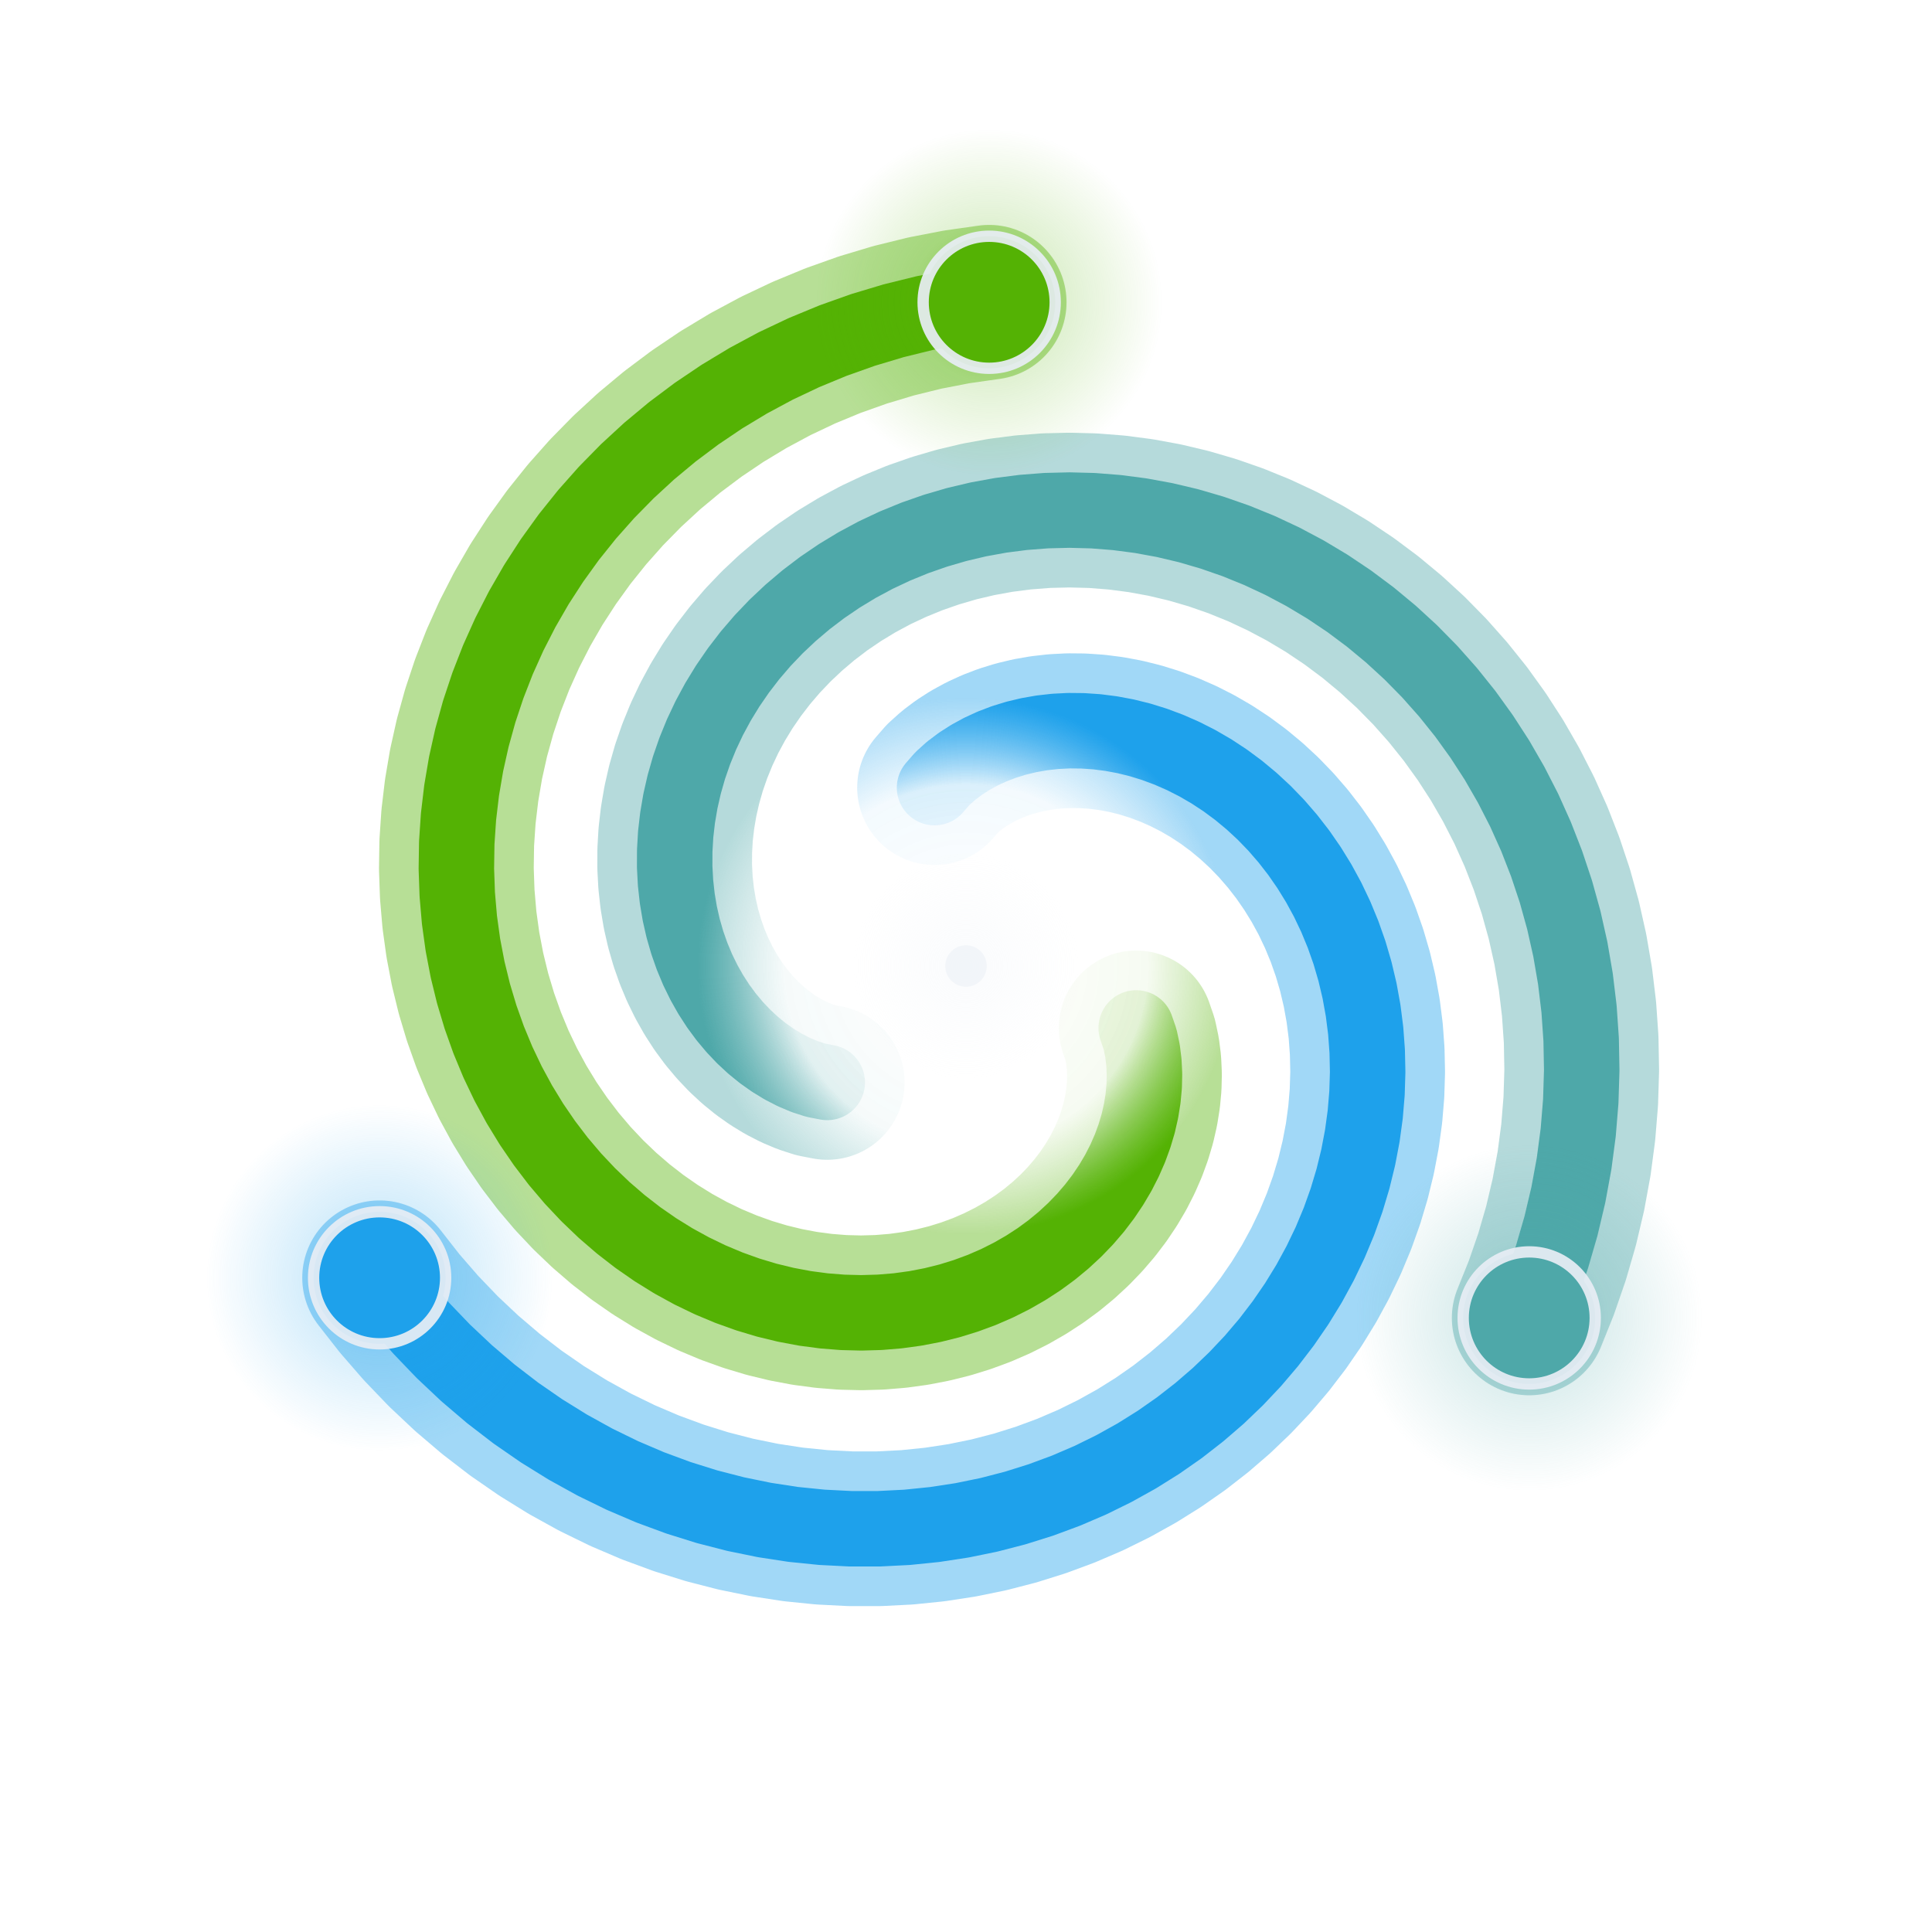
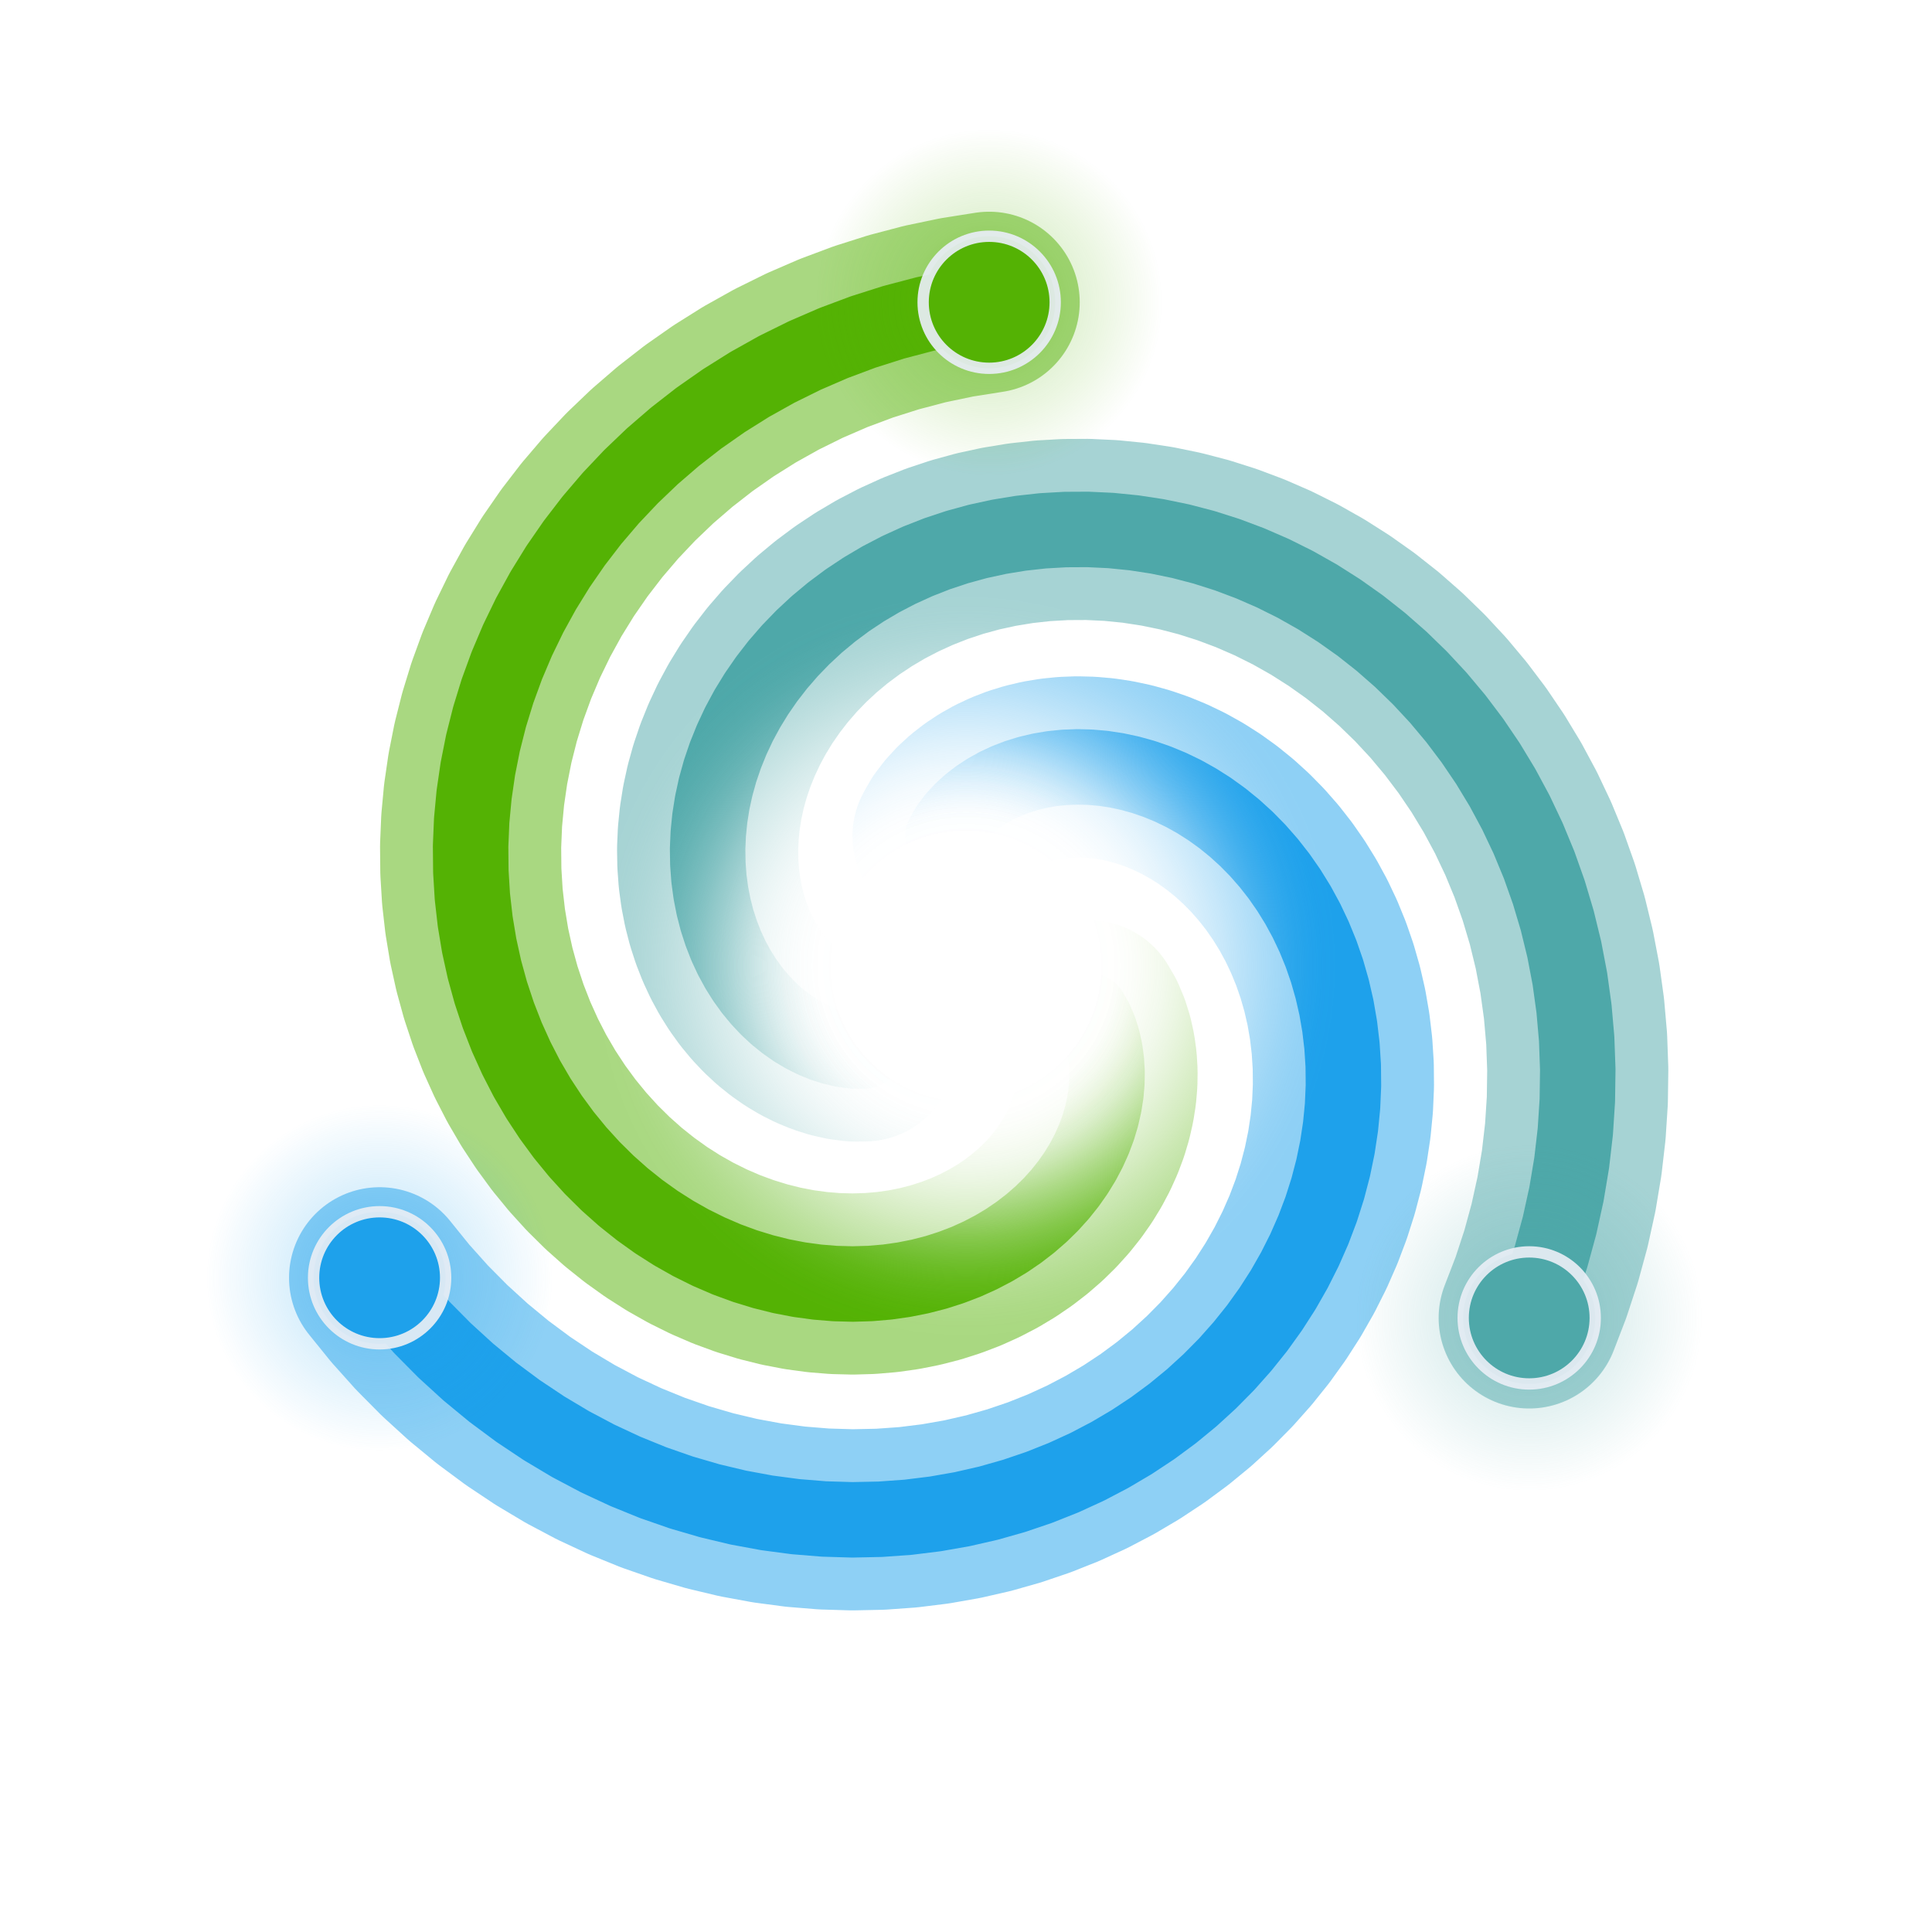
<svg xmlns="http://www.w3.org/2000/svg" width="1024" height="1024" viewBox="0 0 1024 1024">
  <defs>
    <radialGradient id="trail-1EA1EB" gradientUnits="userSpaceOnUse" cx="512.0" cy="512.0" r="352.0">
      <stop offset="0" stop-color="#1EA1EB" stop-opacity="0" />
-       <stop offset="0.273" stop-color="#1EA1EB" stop-opacity="0.12" />
-       <stop offset="0.404" stop-color="#1EA1EB" stop-opacity="1" />
+       <stop offset="0.199" stop-color="#1EA1EB" stop-opacity="0" />
+       <stop offset="0.227" stop-color="#1EA1EB" stop-opacity="0.011" />
+       <stop offset="0.252" stop-color="#1EA1EB" stop-opacity="0.043" />
+       <stop offset="0.276" stop-color="#1EA1EB" stop-opacity="0.092" />
+       <stop offset="0.3" stop-color="#1EA1EB" stop-opacity="0.156" />
+       <stop offset="0.323" stop-color="#1EA1EB" stop-opacity="0.232" />
+       <stop offset="0.345" stop-color="#1EA1EB" stop-opacity="0.316" />
+       <stop offset="0.367" stop-color="#1EA1EB" stop-opacity="0.407" />
+       <stop offset="0.39" stop-color="#1EA1EB" stop-opacity="0.5" />
+       <stop offset="0.411" stop-color="#1EA1EB" stop-opacity="0.593" />
+       <stop offset="0.433" stop-color="#1EA1EB" stop-opacity="0.684" />
+       <stop offset="0.454" stop-color="#1EA1EB" stop-opacity="0.768" />
+       <stop offset="0.476" stop-color="#1EA1EB" stop-opacity="0.844" />
+       <stop offset="0.497" stop-color="#1EA1EB" stop-opacity="0.908" />
+       <stop offset="0.518" stop-color="#1EA1EB" stop-opacity="0.957" />
+       <stop offset="0.539" stop-color="#1EA1EB" stop-opacity="0.989" />
+       <stop offset="0.559" stop-color="#1EA1EB" stop-opacity="1" />
      <stop offset="1" stop-color="#1EA1EB" stop-opacity="1" />
    </radialGradient>
    <radialGradient id="glow-1EA1EB">
      <stop offset="0" stop-color="#1EA1EB" stop-opacity="0.55" />
      <stop offset="0.45" stop-color="#1EA1EB" stop-opacity="0.18" />
      <stop offset="1" stop-color="#1EA1EB" stop-opacity="0" />
    </radialGradient>
    <radialGradient id="trail-54B204" gradientUnits="userSpaceOnUse" cx="512.0" cy="512.0" r="352.0">
      <stop offset="0" stop-color="#54B204" stop-opacity="0" />
-       <stop offset="0.273" stop-color="#54B204" stop-opacity="0.12" />
-       <stop offset="0.404" stop-color="#54B204" stop-opacity="1" />
+       <stop offset="0.199" stop-color="#54B204" stop-opacity="0" />
+       <stop offset="0.227" stop-color="#54B204" stop-opacity="0.011" />
+       <stop offset="0.252" stop-color="#54B204" stop-opacity="0.043" />
+       <stop offset="0.276" stop-color="#54B204" stop-opacity="0.092" />
+       <stop offset="0.3" stop-color="#54B204" stop-opacity="0.156" />
+       <stop offset="0.323" stop-color="#54B204" stop-opacity="0.232" />
+       <stop offset="0.345" stop-color="#54B204" stop-opacity="0.316" />
+       <stop offset="0.367" stop-color="#54B204" stop-opacity="0.407" />
+       <stop offset="0.39" stop-color="#54B204" stop-opacity="0.5" />
+       <stop offset="0.411" stop-color="#54B204" stop-opacity="0.593" />
+       <stop offset="0.433" stop-color="#54B204" stop-opacity="0.684" />
+       <stop offset="0.454" stop-color="#54B204" stop-opacity="0.768" />
+       <stop offset="0.476" stop-color="#54B204" stop-opacity="0.844" />
+       <stop offset="0.497" stop-color="#54B204" stop-opacity="0.908" />
+       <stop offset="0.518" stop-color="#54B204" stop-opacity="0.957" />
+       <stop offset="0.539" stop-color="#54B204" stop-opacity="0.989" />
+       <stop offset="0.559" stop-color="#54B204" stop-opacity="1" />
      <stop offset="1" stop-color="#54B204" stop-opacity="1" />
    </radialGradient>
    <radialGradient id="glow-54B204">
      <stop offset="0" stop-color="#54B204" stop-opacity="0.55" />
      <stop offset="0.45" stop-color="#54B204" stop-opacity="0.18" />
      <stop offset="1" stop-color="#54B204" stop-opacity="0" />
    </radialGradient>
    <radialGradient id="trail-4EA8A9" gradientUnits="userSpaceOnUse" cx="512.0" cy="512.0" r="352.0">
      <stop offset="0" stop-color="#4EA8A9" stop-opacity="0" />
-       <stop offset="0.273" stop-color="#4EA8A9" stop-opacity="0.12" />
-       <stop offset="0.404" stop-color="#4EA8A9" stop-opacity="1" />
+       <stop offset="0.199" stop-color="#4EA8A9" stop-opacity="0" />
+       <stop offset="0.227" stop-color="#4EA8A9" stop-opacity="0.011" />
+       <stop offset="0.252" stop-color="#4EA8A9" stop-opacity="0.043" />
+       <stop offset="0.276" stop-color="#4EA8A9" stop-opacity="0.092" />
+       <stop offset="0.3" stop-color="#4EA8A9" stop-opacity="0.156" />
+       <stop offset="0.323" stop-color="#4EA8A9" stop-opacity="0.232" />
+       <stop offset="0.345" stop-color="#4EA8A9" stop-opacity="0.316" />
+       <stop offset="0.367" stop-color="#4EA8A9" stop-opacity="0.407" />
+       <stop offset="0.39" stop-color="#4EA8A9" stop-opacity="0.5" />
+       <stop offset="0.411" stop-color="#4EA8A9" stop-opacity="0.593" />
+       <stop offset="0.433" stop-color="#4EA8A9" stop-opacity="0.684" />
+       <stop offset="0.454" stop-color="#4EA8A9" stop-opacity="0.768" />
+       <stop offset="0.476" stop-color="#4EA8A9" stop-opacity="0.844" />
+       <stop offset="0.497" stop-color="#4EA8A9" stop-opacity="0.908" />
+       <stop offset="0.518" stop-color="#4EA8A9" stop-opacity="0.957" />
+       <stop offset="0.539" stop-color="#4EA8A9" stop-opacity="0.989" />
+       <stop offset="0.559" stop-color="#4EA8A9" stop-opacity="1" />
      <stop offset="1" stop-color="#4EA8A9" stop-opacity="1" />
    </radialGradient>
    <radialGradient id="glow-4EA8A9">
      <stop offset="0" stop-color="#4EA8A9" stop-opacity="0.55" />
      <stop offset="0.45" stop-color="#4EA8A9" stop-opacity="0.18" />
      <stop offset="1" stop-color="#4EA8A9" stop-opacity="0" />
    </radialGradient>
-     <radialGradient id="glow-e8eef5">
-       <stop offset="0" stop-color="#e8eef5" stop-opacity="0.22" />
-       <stop offset="1" stop-color="#e8eef5" stop-opacity="0" />
-     </radialGradient>
  </defs>
-   <path d="M 495.33 417.46 L 499.46 412.71 L 504.04 408.59 L 509.01 404.84 L 514.32 401.43 L 519.95 398.36 L 525.88 395.63 L 532.08 393.26 L 538.54 391.27 L 545.24 389.66 L 552.14 388.45 L 559.24 387.65 L 566.49 387.28 L 573.88 387.35 L 581.38 387.86 L 588.97 388.83 L 596.61 390.26 L 604.29 392.16 L 611.96 394.54 L 619.61 397.40 L 627.21 400.74 L 634.73 404.56 L 642.13 408.86 L 649.39 413.64 L 656.48 418.89 L 663.37 424.61 L 670.03 430.78 L 676.44 437.41 L 682.56 444.47 L 688.37 451.96 L 693.84 459.86 L 698.95 468.15 L 703.67 476.82 L 707.97 485.85 L 711.84 495.22 L 715.25 504.90 L 718.17 514.88 L 720.59 525.12 L 722.49 535.61 L 723.85 546.31 L 724.65 557.20 L 724.89 568.25 L 724.54 579.42 L 723.60 590.69 L 722.05 602.03 L 719.89 613.39 L 717.11 624.76 L 713.71 636.09 L 709.68 647.35 L 705.02 658.51 L 699.73 669.53 L 693.83 680.37 L 687.30 691.01 L 680.16 701.40 L 672.41 711.52 L 664.08 721.32 L 655.16 730.77 L 645.68 739.85 L 635.64 748.51 L 625.08 756.73 L 614.00 764.47 L 602.44 771.70 L 590.40 778.39 L 577.93 784.53 L 565.04 790.06 L 551.77 794.98 L 538.14 799.26 L 524.19 802.88 L 509.95 805.80 L 495.45 808.02 L 480.73 809.52 L 465.83 810.27 L 450.77 810.27 L 435.61 809.50 L 420.39 807.96 L 405.13 805.62 L 389.89 802.50 L 374.69 798.58 L 359.60 793.86 L 344.64 788.34 L 329.87 782.03 L 315.31 774.92 L 301.02 767.03 L 287.04 758.37 L 273.40 748.94 L 260.16 738.76 L 247.35 727.85 L 235.00 716.22 L 223.17 703.89 L 211.89 690.90 L 201.20 677.25" fill="none" stroke="url(#trail-1EA1EB)" stroke-width="82" stroke-linecap="round" stroke-linejoin="round" opacity="0.42" />
-   <path d="M 495.33 417.46 L 499.46 412.71 L 504.04 408.59 L 509.01 404.84 L 514.32 401.43 L 519.95 398.36 L 525.88 395.63 L 532.08 393.26 L 538.54 391.27 L 545.24 389.66 L 552.14 388.45 L 559.24 387.65 L 566.49 387.28 L 573.88 387.35 L 581.38 387.86 L 588.97 388.83 L 596.61 390.26 L 604.29 392.16 L 611.96 394.54 L 619.61 397.40 L 627.21 400.74 L 634.73 404.56 L 642.13 408.86 L 649.39 413.64 L 656.48 418.89 L 663.37 424.61 L 670.03 430.78 L 676.44 437.41 L 682.56 444.47 L 688.37 451.96 L 693.84 459.86 L 698.95 468.15 L 703.67 476.82 L 707.97 485.85 L 711.84 495.22 L 715.25 504.90 L 718.17 514.88 L 720.59 525.12 L 722.49 535.61 L 723.85 546.31 L 724.65 557.20 L 724.89 568.25 L 724.54 579.42 L 723.60 590.69 L 722.05 602.03 L 719.89 613.39 L 717.11 624.76 L 713.71 636.09 L 709.68 647.35 L 705.02 658.51 L 699.73 669.53 L 693.83 680.37 L 687.30 691.01 L 680.16 701.40 L 672.41 711.52 L 664.08 721.32 L 655.16 730.77 L 645.68 739.85 L 635.64 748.51 L 625.08 756.73 L 614.00 764.47 L 602.44 771.70 L 590.40 778.39 L 577.93 784.53 L 565.04 790.06 L 551.77 794.98 L 538.14 799.26 L 524.19 802.88 L 509.95 805.80 L 495.45 808.02 L 480.73 809.52 L 465.83 810.27 L 450.77 810.27 L 435.61 809.50 L 420.39 807.96 L 405.13 805.62 L 389.89 802.50 L 374.69 798.58 L 359.60 793.86 L 344.64 788.34 L 329.87 782.03 L 315.31 774.92 L 301.02 767.03 L 287.04 758.37 L 273.40 748.94 L 260.16 738.76 L 247.35 727.85 L 235.00 716.22 L 223.17 703.89 L 211.89 690.90 L 201.20 677.25" fill="none" stroke="url(#trail-1EA1EB)" stroke-width="40" stroke-linecap="round" stroke-linejoin="round" />
-   <path d="M 602.21 544.83 L 604.26 550.78 L 605.53 556.81 L 606.30 562.99 L 606.60 569.29 L 606.45 575.70 L 605.84 582.20 L 604.79 588.76 L 603.29 595.36 L 601.33 601.96 L 598.93 608.54 L 596.07 615.08 L 592.77 621.55 L 589.01 627.92 L 584.82 634.16 L 580.19 640.24 L 575.12 646.15 L 569.64 651.84 L 563.74 657.30 L 557.44 662.50 L 550.75 667.41 L 543.68 672.00 L 536.26 676.26 L 528.49 680.16 L 520.40 683.68 L 512.00 686.78 L 503.32 689.47 L 494.38 691.70 L 485.20 693.47 L 475.81 694.76 L 466.23 695.55 L 456.50 695.83 L 446.63 695.58 L 436.66 694.79 L 426.61 693.46 L 416.52 691.56 L 406.42 689.11 L 396.34 686.08 L 386.31 682.48 L 376.36 678.31 L 366.53 673.56 L 356.84 668.24 L 347.34 662.35 L 338.05 655.90 L 329.01 648.89 L 320.25 641.34 L 311.79 633.25 L 303.68 624.64 L 295.94 615.52 L 288.61 605.90 L 281.71 595.82 L 275.27 585.28 L 269.32 574.31 L 263.89 562.93 L 259.01 551.17 L 254.69 539.04 L 250.96 526.59 L 247.84 513.84 L 245.35 500.82 L 243.52 487.57 L 242.36 474.10 L 241.88 460.47 L 242.09 446.70 L 243.02 432.84 L 244.67 418.91 L 247.04 404.95 L 250.15 391.01 L 254.00 377.12 L 258.59 363.32 L 263.91 349.66 L 269.98 336.16 L 276.78 322.88 L 284.30 309.84 L 292.55 297.10 L 301.50 284.68 L 311.15 272.64 L 321.48 261.00 L 332.47 249.80 L 344.10 239.09 L 356.36 228.89 L 369.22 219.25 L 382.65 210.20 L 396.63 201.77 L 411.12 193.99 L 426.10 186.90 L 441.54 180.52 L 457.40 174.88 L 473.64 170.01 L 490.23 165.92 L 507.12 162.65 L 524.28 160.21" fill="none" stroke="url(#trail-54B204)" stroke-width="82" stroke-linecap="round" stroke-linejoin="round" opacity="0.42" />
-   <path d="M 602.21 544.83 L 604.26 550.78 L 605.53 556.81 L 606.30 562.99 L 606.60 569.29 L 606.45 575.70 L 605.84 582.20 L 604.79 588.76 L 603.29 595.36 L 601.33 601.96 L 598.93 608.54 L 596.07 615.08 L 592.77 621.55 L 589.01 627.92 L 584.82 634.16 L 580.19 640.24 L 575.12 646.15 L 569.64 651.84 L 563.74 657.30 L 557.44 662.50 L 550.75 667.41 L 543.68 672.00 L 536.26 676.26 L 528.49 680.16 L 520.40 683.68 L 512.00 686.78 L 503.32 689.47 L 494.38 691.70 L 485.20 693.47 L 475.81 694.76 L 466.23 695.55 L 456.50 695.83 L 446.63 695.58 L 436.66 694.79 L 426.61 693.46 L 416.52 691.56 L 406.42 689.11 L 396.34 686.08 L 386.31 682.48 L 376.36 678.31 L 366.53 673.56 L 356.84 668.24 L 347.34 662.35 L 338.05 655.90 L 329.01 648.89 L 320.25 641.34 L 311.79 633.25 L 303.68 624.64 L 295.94 615.52 L 288.61 605.90 L 281.71 595.82 L 275.27 585.28 L 269.32 574.31 L 263.89 562.93 L 259.01 551.17 L 254.69 539.04 L 250.96 526.59 L 247.84 513.84 L 245.35 500.82 L 243.52 487.57 L 242.36 474.10 L 241.88 460.47 L 242.09 446.70 L 243.02 432.84 L 244.67 418.91 L 247.04 404.95 L 250.15 391.01 L 254.00 377.12 L 258.59 363.32 L 263.91 349.66 L 269.98 336.16 L 276.78 322.88 L 284.30 309.84 L 292.55 297.10 L 301.50 284.68 L 311.15 272.64 L 321.48 261.00 L 332.47 249.80 L 344.10 239.09 L 356.36 228.89 L 369.22 219.25 L 382.65 210.20 L 396.63 201.77 L 411.12 193.99 L 426.10 186.90 L 441.54 180.52 L 457.40 174.88 L 473.64 170.01 L 490.23 165.92 L 507.12 162.65 L 524.28 160.21" fill="none" stroke="url(#trail-54B204)" stroke-width="40" stroke-linecap="round" stroke-linejoin="round" />
-   <path d="M 438.46 573.71 L 432.29 572.51 L 426.42 570.60 L 420.69 568.17 L 415.08 565.28 L 409.61 561.94 L 404.28 558.17 L 399.13 553.98 L 394.17 549.38 L 389.43 544.38 L 384.93 539.01 L 380.69 533.27 L 376.74 527.17 L 373.11 520.74 L 369.80 513.99 L 366.85 506.93 L 364.27 499.59 L 362.08 492.00 L 360.30 484.16 L 358.95 476.10 L 358.04 467.85 L 357.59 459.44 L 357.62 450.88 L 358.12 442.20 L 359.13 433.43 L 360.63 424.61 L 362.65 415.75 L 365.18 406.89 L 368.24 398.06 L 371.82 389.28 L 375.92 380.59 L 380.55 372.02 L 385.70 363.60 L 391.37 355.36 L 397.55 347.32 L 404.23 339.53 L 411.41 332.01 L 419.07 324.80 L 427.20 317.91 L 435.79 311.38 L 444.82 305.24 L 454.27 299.51 L 464.12 294.22 L 474.35 289.41 L 484.94 285.08 L 495.87 281.27 L 507.10 277.99 L 518.61 275.27 L 530.38 273.13 L 542.37 271.59 L 554.56 270.65 L 566.90 270.35 L 579.38 270.68 L 591.95 271.67 L 604.58 273.32 L 617.24 275.64 L 629.88 278.63 L 642.48 282.31 L 655.00 286.67 L 667.40 291.71 L 679.64 297.43 L 691.69 303.83 L 703.50 310.90 L 715.05 318.64 L 726.29 327.03 L 737.19 336.07 L 747.71 345.73 L 757.81 356.00 L 767.47 366.88 L 776.64 378.32 L 785.29 390.32 L 793.40 402.85 L 800.92 415.89 L 807.84 429.40 L 814.11 443.36 L 819.72 457.74 L 824.64 472.50 L 828.84 487.62 L 832.30 503.05 L 835.00 518.77 L 836.92 534.72 L 838.04 550.88 L 838.35 567.20 L 837.84 583.64 L 836.49 600.16 L 834.30 616.72 L 831.26 633.27 L 827.36 649.78 L 822.60 666.18 L 816.98 682.45 L 810.51 698.53" fill="none" stroke="url(#trail-4EA8A9)" stroke-width="82" stroke-linecap="round" stroke-linejoin="round" opacity="0.42" />
-   <path d="M 438.46 573.71 L 432.29 572.51 L 426.42 570.60 L 420.69 568.17 L 415.08 565.28 L 409.61 561.94 L 404.28 558.17 L 399.13 553.98 L 394.17 549.38 L 389.43 544.38 L 384.93 539.01 L 380.69 533.27 L 376.74 527.17 L 373.11 520.74 L 369.80 513.99 L 366.85 506.93 L 364.27 499.59 L 362.08 492.00 L 360.30 484.16 L 358.95 476.10 L 358.04 467.85 L 357.59 459.44 L 357.62 450.88 L 358.12 442.20 L 359.13 433.43 L 360.63 424.61 L 362.65 415.75 L 365.18 406.89 L 368.24 398.06 L 371.82 389.28 L 375.92 380.59 L 380.55 372.02 L 385.70 363.60 L 391.37 355.36 L 397.55 347.32 L 404.23 339.53 L 411.41 332.01 L 419.07 324.80 L 427.20 317.91 L 435.79 311.38 L 444.82 305.24 L 454.27 299.51 L 464.12 294.22 L 474.35 289.41 L 484.94 285.08 L 495.87 281.27 L 507.10 277.99 L 518.61 275.27 L 530.38 273.13 L 542.37 271.59 L 554.56 270.65 L 566.90 270.35 L 579.38 270.68 L 591.95 271.67 L 604.58 273.32 L 617.24 275.64 L 629.88 278.63 L 642.48 282.31 L 655.00 286.67 L 667.40 291.71 L 679.64 297.43 L 691.69 303.83 L 703.50 310.90 L 715.05 318.64 L 726.29 327.03 L 737.19 336.07 L 747.71 345.73 L 757.81 356.00 L 767.47 366.88 L 776.64 378.32 L 785.29 390.32 L 793.40 402.85 L 800.92 415.89 L 807.84 429.40 L 814.11 443.36 L 819.72 457.74 L 824.64 472.50 L 828.84 487.62 L 832.30 503.05 L 835.00 518.77 L 836.92 534.72 L 838.04 550.88 L 838.35 567.20 L 837.84 583.64 L 836.49 600.16 L 834.30 616.72 L 831.26 633.27 L 827.36 649.78 L 822.60 666.18 L 816.98 682.45 L 810.51 698.53" fill="none" stroke="url(#trail-4EA8A9)" stroke-width="40" stroke-linecap="round" stroke-linejoin="round" />
-   <circle cx="512.0" cy="512.0" r="60" fill="url(#glow-e8eef5)" />
-   <circle cx="512.0" cy="512.0" r="11" fill="#e8eef5" fill-opacity="0.45" />
+   <path d="M 499.84 443.06 L 502.66 438.10 L 505.98 433.73 L 509.70 429.69 L 513.80 425.94 L 518.26 422.48 L 523.05 419.31 L 528.16 416.45 L 533.56 413.92 L 539.24 411.73 L 545.17 409.90 L 551.34 408.44 L 557.71 407.37 L 564.27 406.71 L 570.99 406.46 L 577.84 406.64 L 584.80 407.25 L 591.85 408.32 L 598.95 409.84 L 606.07 411.82 L 613.20 414.28 L 620.29 417.20 L 627.33 420.59 L 634.27 424.46 L 641.10 428.80 L 647.78 433.61 L 654.28 438.88 L 660.58 444.60 L 666.64 450.77 L 672.44 457.38 L 677.95 464.42 L 683.13 471.86 L 687.97 479.70 L 692.44 487.92 L 696.51 496.51 L 700.16 505.43 L 703.36 514.67 L 706.09 524.21 L 708.34 534.02 L 710.07 544.08 L 711.28 554.36 L 711.95 564.83 L 712.05 575.46 L 711.58 586.22 L 710.52 597.09 L 708.87 608.02 L 706.61 618.99 L 703.74 629.96 L 700.26 640.90 L 696.15 651.77 L 691.41 662.55 L 686.06 673.18 L 680.09 683.65 L 673.50 693.90 L 666.31 703.92 L 658.51 713.65 L 650.13 723.08 L 641.16 732.15 L 631.64 740.85 L 621.57 749.13 L 610.97 756.96 L 599.86 764.31 L 588.27 771.15 L 576.22 777.46 L 563.73 783.19 L 550.83 788.32 L 537.56 792.83 L 523.93 796.70 L 509.99 799.89 L 495.76 802.39 L 481.29 804.18 L 466.60 805.23 L 451.74 805.54 L 436.75 805.09 L 421.65 803.86 L 406.50 801.85 L 391.34 799.05 L 376.20 795.44 L 361.13 791.04 L 346.16 785.83 L 331.36 779.81 L 316.75 773.00 L 302.38 765.39 L 288.30 756.99 L 274.54 747.81 L 261.15 737.87 L 248.17 727.17 L 235.65 715.74 L 223.62 703.60 L 212.12 690.76 L 201.20 677.25" fill="none" stroke="url(#trail-1EA1EB)" stroke-width="96" stroke-linecap="round" stroke-linejoin="round" opacity="0.5" />
+   <path d="M 499.84 443.06 L 502.66 438.10 L 505.98 433.73 L 509.70 429.69 L 513.80 425.94 L 518.26 422.48 L 523.05 419.31 L 528.16 416.45 L 533.56 413.92 L 539.24 411.73 L 545.17 409.90 L 551.34 408.44 L 557.71 407.37 L 564.27 406.71 L 570.99 406.46 L 577.84 406.64 L 584.80 407.25 L 591.85 408.32 L 598.95 409.84 L 606.07 411.82 L 613.20 414.28 L 620.29 417.20 L 627.33 420.59 L 634.27 424.46 L 641.10 428.80 L 647.78 433.61 L 654.28 438.88 L 660.58 444.60 L 666.64 450.77 L 672.44 457.38 L 677.95 464.42 L 683.13 471.86 L 687.97 479.70 L 692.44 487.92 L 696.51 496.51 L 700.16 505.43 L 703.36 514.67 L 706.09 524.21 L 708.34 534.02 L 710.07 544.08 L 711.28 554.36 L 711.95 564.83 L 712.05 575.46 L 711.58 586.22 L 710.52 597.09 L 708.87 608.02 L 706.61 618.99 L 703.74 629.96 L 700.26 640.90 L 696.15 651.77 L 691.41 662.55 L 686.06 673.18 L 680.09 683.65 L 673.50 693.90 L 666.31 703.92 L 658.51 713.65 L 650.13 723.08 L 641.16 732.15 L 631.64 740.85 L 621.57 749.13 L 610.97 756.96 L 599.86 764.31 L 588.27 771.15 L 576.22 777.46 L 563.73 783.19 L 550.83 788.32 L 537.56 792.83 L 523.93 796.70 L 509.99 799.89 L 495.76 802.39 L 481.29 804.18 L 466.60 805.23 L 451.74 805.54 L 436.75 805.09 L 421.65 803.86 L 406.50 801.85 L 391.34 799.05 L 376.20 795.44 L 361.13 791.04 L 346.16 785.83 L 331.36 779.81 L 316.75 773.00 L 302.38 765.39 L 288.30 756.99 L 274.54 747.81 L 261.15 737.87 L 248.17 727.17 L 235.65 715.74 L 223.62 703.60 L 212.12 690.76 L 201.20 677.25" fill="none" stroke="url(#trail-1EA1EB)" stroke-width="40" stroke-linecap="round" stroke-linejoin="round" />
+   <path d="M 577.78 535.94 L 580.67 540.87 L 582.79 545.92 L 584.43 551.16 L 585.63 556.59 L 586.40 562.18 L 586.75 567.92 L 586.67 573.77 L 586.16 579.71 L 585.21 585.73 L 583.83 591.78 L 582.02 597.85 L 579.75 603.90 L 577.05 609.91 L 573.91 615.85 L 570.33 621.70 L 566.31 627.42 L 561.87 632.99 L 557.00 638.38 L 551.72 643.56 L 546.03 648.50 L 539.96 653.18 L 533.50 657.58 L 526.67 661.66 L 519.50 665.40 L 512.00 668.79 L 504.19 671.78 L 496.08 674.38 L 487.70 676.54 L 479.08 678.26 L 470.24 679.51 L 461.19 680.28 L 451.98 680.55 L 442.63 680.31 L 433.16 679.54 L 423.61 678.24 L 414.01 676.39 L 404.38 673.98 L 394.76 671.02 L 385.18 667.50 L 375.68 663.40 L 366.28 658.74 L 357.02 653.52 L 347.93 647.73 L 339.05 641.38 L 330.41 634.49 L 322.04 627.05 L 313.97 619.07 L 306.24 610.58 L 298.88 601.59 L 291.92 592.10 L 285.38 582.15 L 279.30 571.75 L 273.72 560.91 L 268.64 549.67 L 264.11 538.05 L 260.14 526.08 L 256.76 513.78 L 253.99 501.19 L 251.86 488.33 L 250.37 475.23 L 249.56 461.94 L 249.43 448.48 L 250.00 434.89 L 251.28 421.21 L 253.28 407.47 L 256.01 393.72 L 259.48 379.98 L 263.68 366.31 L 268.63 352.74 L 274.32 339.32 L 280.75 326.07 L 287.91 313.05 L 295.80 300.28 L 304.41 287.83 L 313.73 275.71 L 323.74 263.98 L 334.43 252.67 L 345.78 241.82 L 357.78 231.47 L 370.39 221.65 L 383.60 212.41 L 397.37 203.77 L 411.69 195.77 L 426.51 188.45 L 441.82 181.82 L 457.57 175.93 L 473.73 170.80 L 490.26 166.45 L 507.13 162.92 L 524.28 160.21" fill="none" stroke="url(#trail-54B204)" stroke-width="96" stroke-linecap="round" stroke-linejoin="round" opacity="0.5" />
+   <path d="M 577.78 535.94 L 580.67 540.87 L 582.79 545.92 L 584.43 551.16 L 585.63 556.59 L 586.40 562.18 L 586.75 567.92 L 586.67 573.77 L 586.16 579.71 L 585.21 585.73 L 583.83 591.78 L 582.02 597.85 L 579.75 603.90 L 577.05 609.91 L 573.91 615.85 L 570.33 621.70 L 566.31 627.42 L 561.87 632.99 L 557.00 638.38 L 551.72 643.56 L 546.03 648.50 L 539.96 653.18 L 533.50 657.58 L 526.67 661.66 L 519.50 665.40 L 512.00 668.79 L 504.19 671.78 L 496.08 674.38 L 487.70 676.54 L 479.08 678.26 L 470.24 679.51 L 461.19 680.28 L 451.98 680.55 L 442.63 680.31 L 433.16 679.54 L 423.61 678.24 L 414.01 676.39 L 404.38 673.98 L 394.76 671.02 L 385.18 667.50 L 375.68 663.40 L 366.28 658.74 L 357.02 653.52 L 347.93 647.73 L 339.05 641.38 L 330.41 634.49 L 322.04 627.05 L 313.97 619.07 L 306.24 610.58 L 298.88 601.59 L 291.92 592.10 L 285.38 582.15 L 279.30 571.75 L 273.72 560.91 L 268.64 549.67 L 264.11 538.05 L 260.14 526.08 L 256.76 513.78 L 253.99 501.19 L 251.86 488.33 L 250.37 475.23 L 249.56 461.94 L 249.43 448.48 L 250.00 434.89 L 251.28 421.21 L 253.28 407.47 L 256.01 393.72 L 259.48 379.98 L 263.68 366.31 L 268.63 352.74 L 274.32 339.32 L 280.75 326.07 L 287.91 313.05 L 295.80 300.28 L 304.41 287.83 L 313.73 275.71 L 323.74 263.98 L 334.43 252.67 L 345.78 241.82 L 357.78 231.47 L 370.39 221.65 L 383.60 212.41 L 397.37 203.77 L 411.69 195.77 L 426.51 188.45 L 441.82 181.82 L 457.57 175.93 L 473.73 170.80 L 490.26 166.45 L 507.13 162.92 L 524.28 160.21" fill="none" stroke="url(#trail-54B204)" stroke-width="40" stroke-linecap="round" stroke-linejoin="round" />
+   <path d="M 458.38 557.00 L 452.67 557.04 L 447.23 556.35 L 441.87 555.14 L 436.57 553.47 L 431.34 551.34 L 426.20 548.77 L 421.17 545.78 L 416.28 542.36 L 411.54 538.54 L 406.99 534.32 L 402.65 529.71 L 398.53 524.73 L 394.68 519.38 L 391.10 513.69 L 387.83 507.66 L 384.89 501.33 L 382.29 494.69 L 380.05 487.78 L 378.21 480.62 L 376.77 473.22 L 375.75 465.62 L 375.18 457.83 L 375.05 449.88 L 375.40 441.80 L 376.22 433.61 L 377.53 425.34 L 379.34 417.02 L 381.65 408.69 L 384.48 400.36 L 387.82 392.08 L 391.67 383.86 L 396.04 375.75 L 400.93 367.77 L 406.33 359.95 L 412.23 352.33 L 418.63 344.94 L 425.53 337.80 L 432.90 330.95 L 440.75 324.42 L 449.04 318.24 L 457.78 312.43 L 466.93 307.02 L 476.49 302.05 L 486.43 297.53 L 496.72 293.49 L 507.35 289.96 L 518.29 286.96 L 529.50 284.52 L 540.98 282.64 L 552.67 281.35 L 564.56 280.67 L 576.61 280.61 L 588.78 281.18 L 601.05 282.41 L 613.38 284.29 L 625.74 286.84 L 638.08 290.06 L 650.37 293.97 L 662.57 298.55 L 674.66 303.81 L 686.58 309.75 L 698.30 316.37 L 709.78 323.66 L 720.99 331.60 L 731.89 340.21 L 742.43 349.45 L 752.59 359.32 L 762.33 369.79 L 771.60 380.86 L 780.39 392.51 L 788.65 404.70 L 796.34 417.41 L 803.45 430.63 L 809.93 444.31 L 815.77 458.44 L 820.92 472.97 L 825.37 487.89 L 829.09 503.14 L 832.06 518.70 L 834.25 534.53 L 835.66 550.59 L 836.25 566.84 L 836.02 583.24 L 834.95 599.74 L 833.03 616.31 L 830.26 632.90 L 826.62 649.46 L 822.12 665.95 L 816.75 682.32 L 810.51 698.53" fill="none" stroke="url(#trail-4EA8A9)" stroke-width="96" stroke-linecap="round" stroke-linejoin="round" opacity="0.5" />
+   <path d="M 458.38 557.00 L 452.67 557.04 L 447.23 556.35 L 441.87 555.14 L 436.57 553.47 L 431.34 551.34 L 426.20 548.77 L 421.17 545.78 L 416.28 542.36 L 411.54 538.54 L 406.99 534.32 L 402.65 529.71 L 398.53 524.73 L 394.68 519.38 L 391.10 513.69 L 387.83 507.66 L 384.89 501.33 L 382.29 494.69 L 380.05 487.78 L 378.21 480.62 L 376.77 473.22 L 375.75 465.62 L 375.18 457.83 L 375.05 449.88 L 375.40 441.80 L 376.22 433.61 L 377.53 425.34 L 379.34 417.02 L 381.65 408.69 L 384.48 400.36 L 387.82 392.08 L 391.67 383.86 L 396.04 375.75 L 400.93 367.77 L 406.33 359.95 L 412.23 352.33 L 418.63 344.94 L 425.53 337.80 L 432.90 330.95 L 440.75 324.42 L 449.04 318.24 L 457.78 312.43 L 466.93 307.02 L 476.49 302.05 L 486.43 297.53 L 496.72 293.49 L 507.35 289.96 L 518.29 286.96 L 529.50 284.52 L 540.98 282.64 L 552.67 281.35 L 564.56 280.67 L 576.61 280.61 L 588.78 281.18 L 601.05 282.41 L 613.38 284.29 L 625.74 286.84 L 638.08 290.06 L 650.37 293.97 L 662.57 298.55 L 674.66 303.81 L 686.58 309.75 L 698.30 316.37 L 709.78 323.66 L 720.99 331.60 L 731.89 340.21 L 742.43 349.45 L 752.59 359.32 L 762.33 369.79 L 771.60 380.86 L 780.39 392.51 L 788.65 404.70 L 796.34 417.41 L 803.45 430.63 L 809.93 444.31 L 815.77 458.44 L 820.92 472.97 L 825.37 487.89 L 829.09 503.14 L 832.06 518.70 L 834.25 534.53 L 835.66 550.59 L 836.25 566.84 L 836.02 583.24 L 834.95 599.74 L 833.03 616.31 L 830.26 632.90 L 826.62 649.46 L 822.12 665.95 L 816.75 682.32 L 810.51 698.53" fill="none" stroke="url(#trail-4EA8A9)" stroke-width="40" stroke-linecap="round" stroke-linejoin="round" />
  <circle cx="201.20" cy="677.25" r="92" fill="url(#glow-1EA1EB)" />
  <circle cx="201.20" cy="677.25" r="35" fill="#1EA1EB" />
  <circle cx="201.20" cy="677.25" r="35" fill="none" stroke="#e8eef5" stroke-opacity="0.92" stroke-width="6" />
  <circle cx="524.28" cy="160.21" r="92" fill="url(#glow-54B204)" />
  <circle cx="524.28" cy="160.21" r="35" fill="#54B204" />
  <circle cx="524.28" cy="160.21" r="35" fill="none" stroke="#e8eef5" stroke-opacity="0.92" stroke-width="6" />
  <circle cx="810.51" cy="698.53" r="92" fill="url(#glow-4EA8A9)" />
  <circle cx="810.51" cy="698.53" r="35" fill="#4EA8A9" />
  <circle cx="810.51" cy="698.53" r="35" fill="none" stroke="#e8eef5" stroke-opacity="0.92" stroke-width="6" />
</svg>
